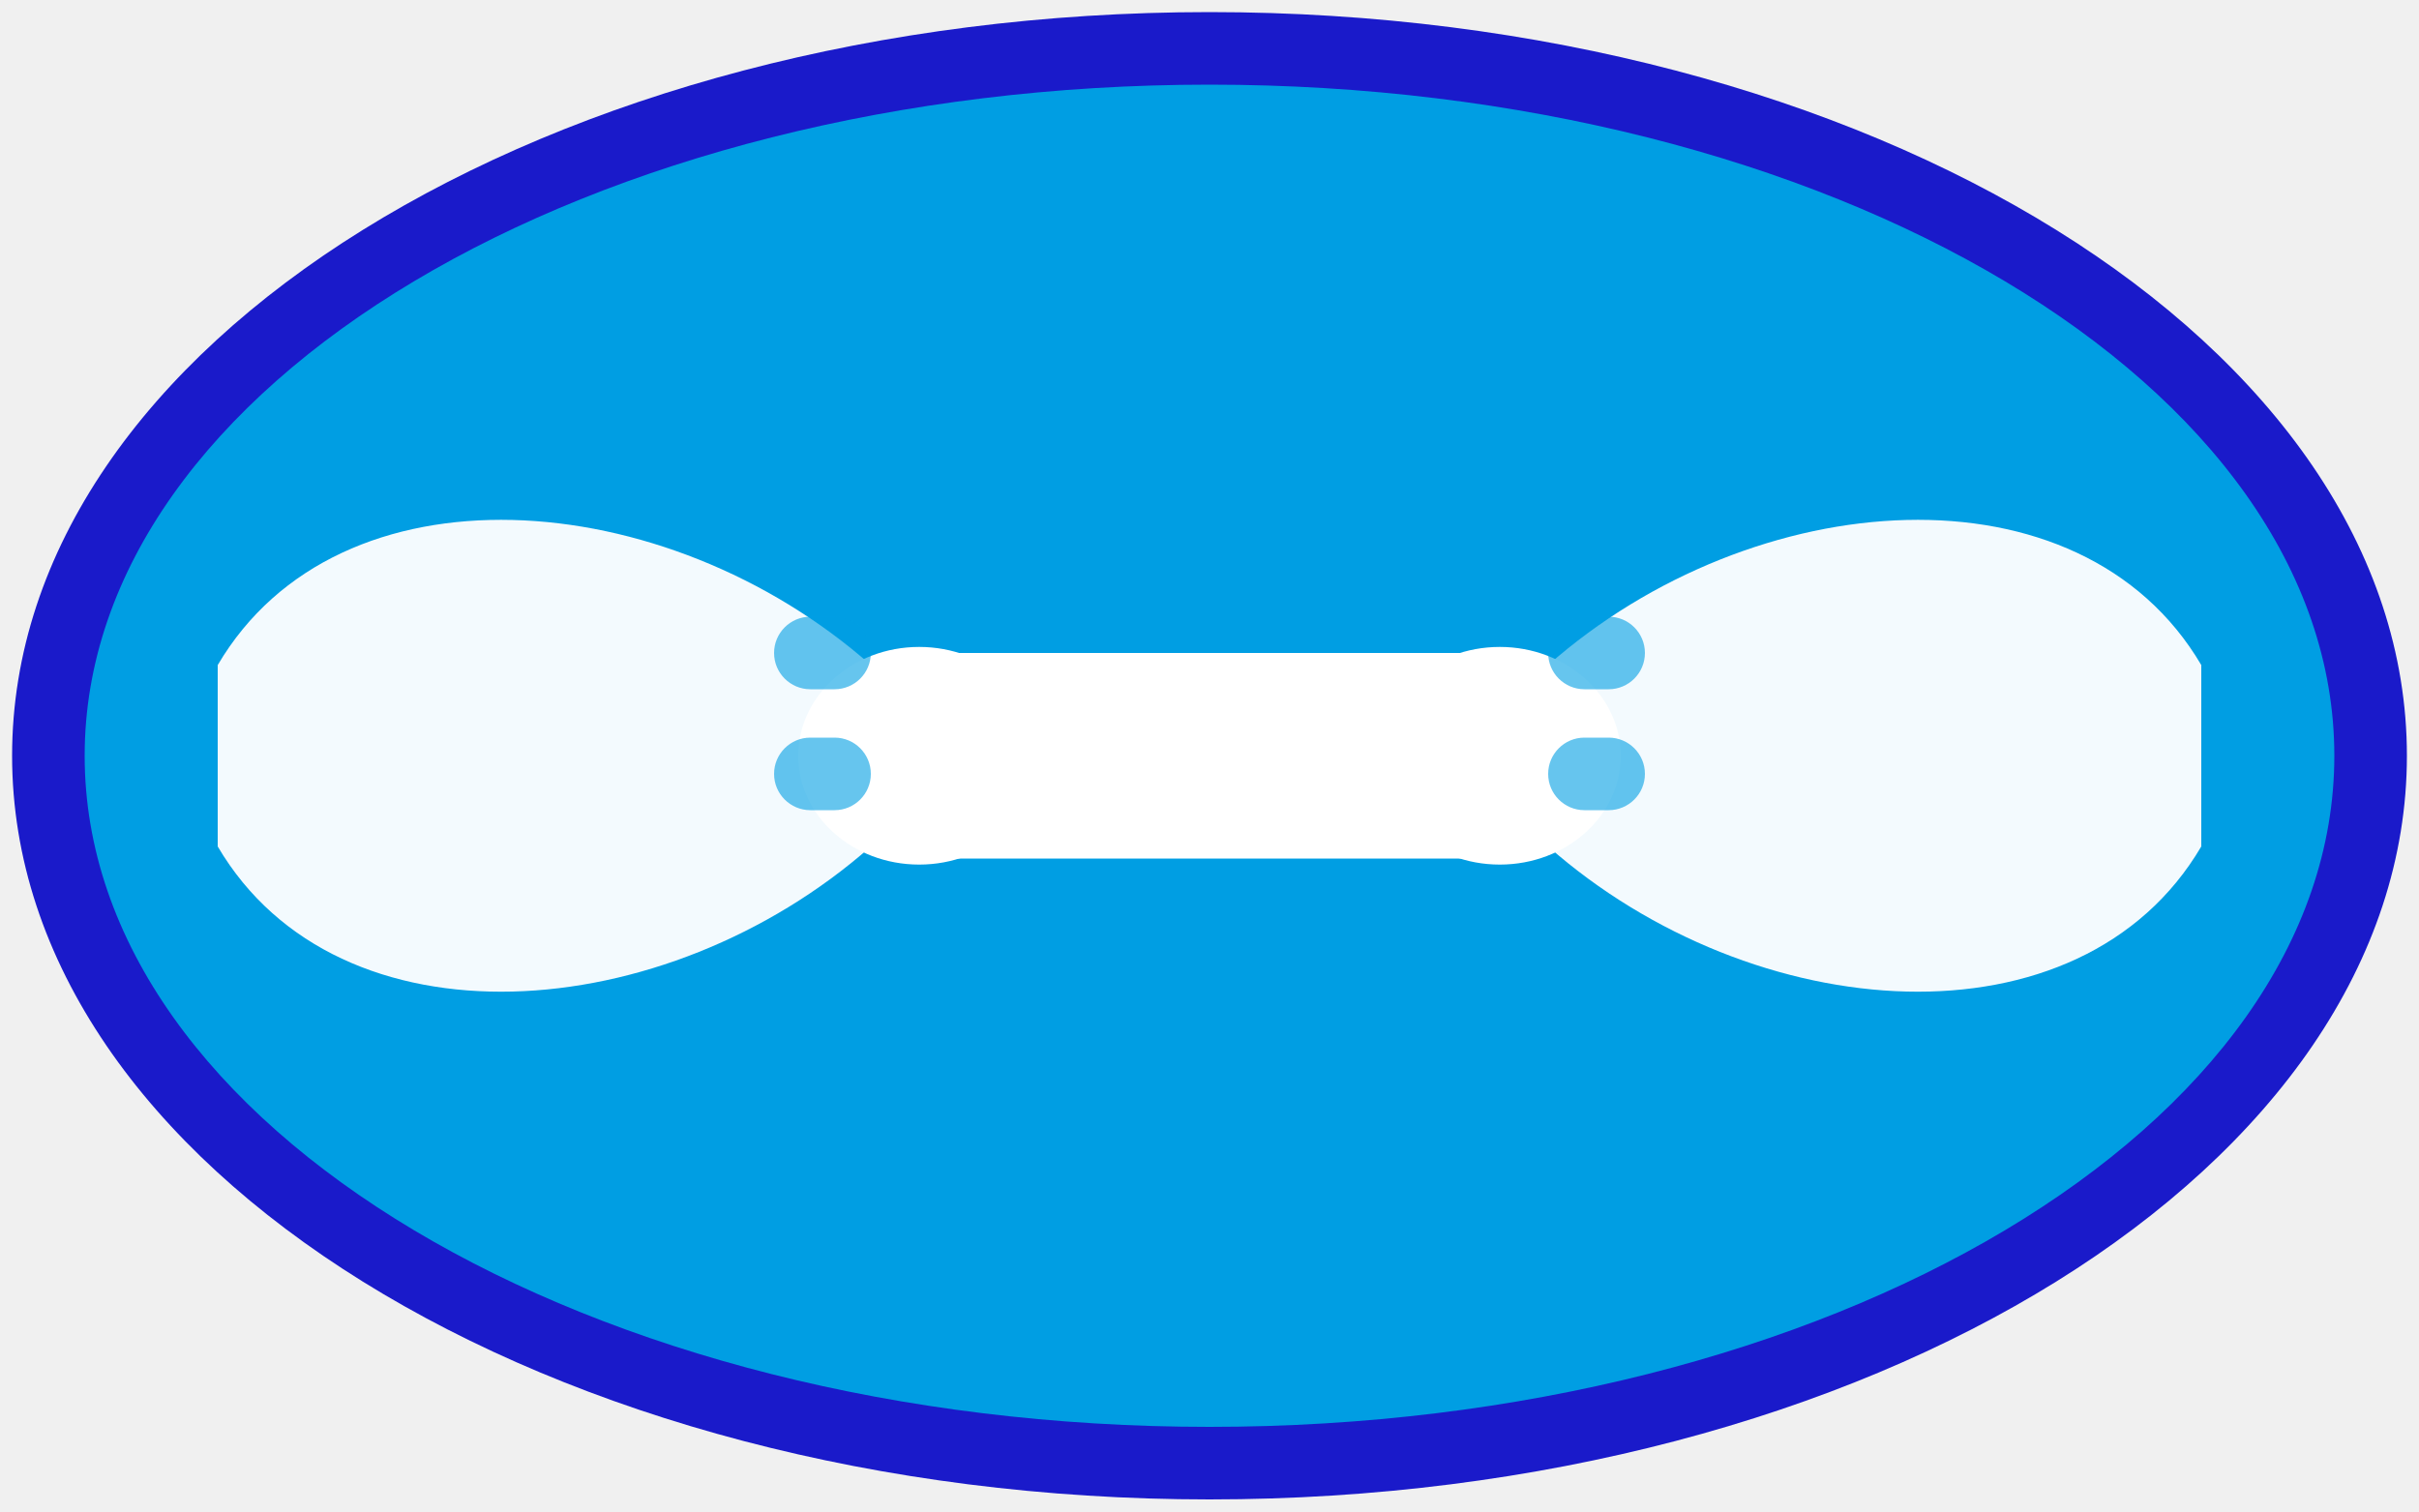
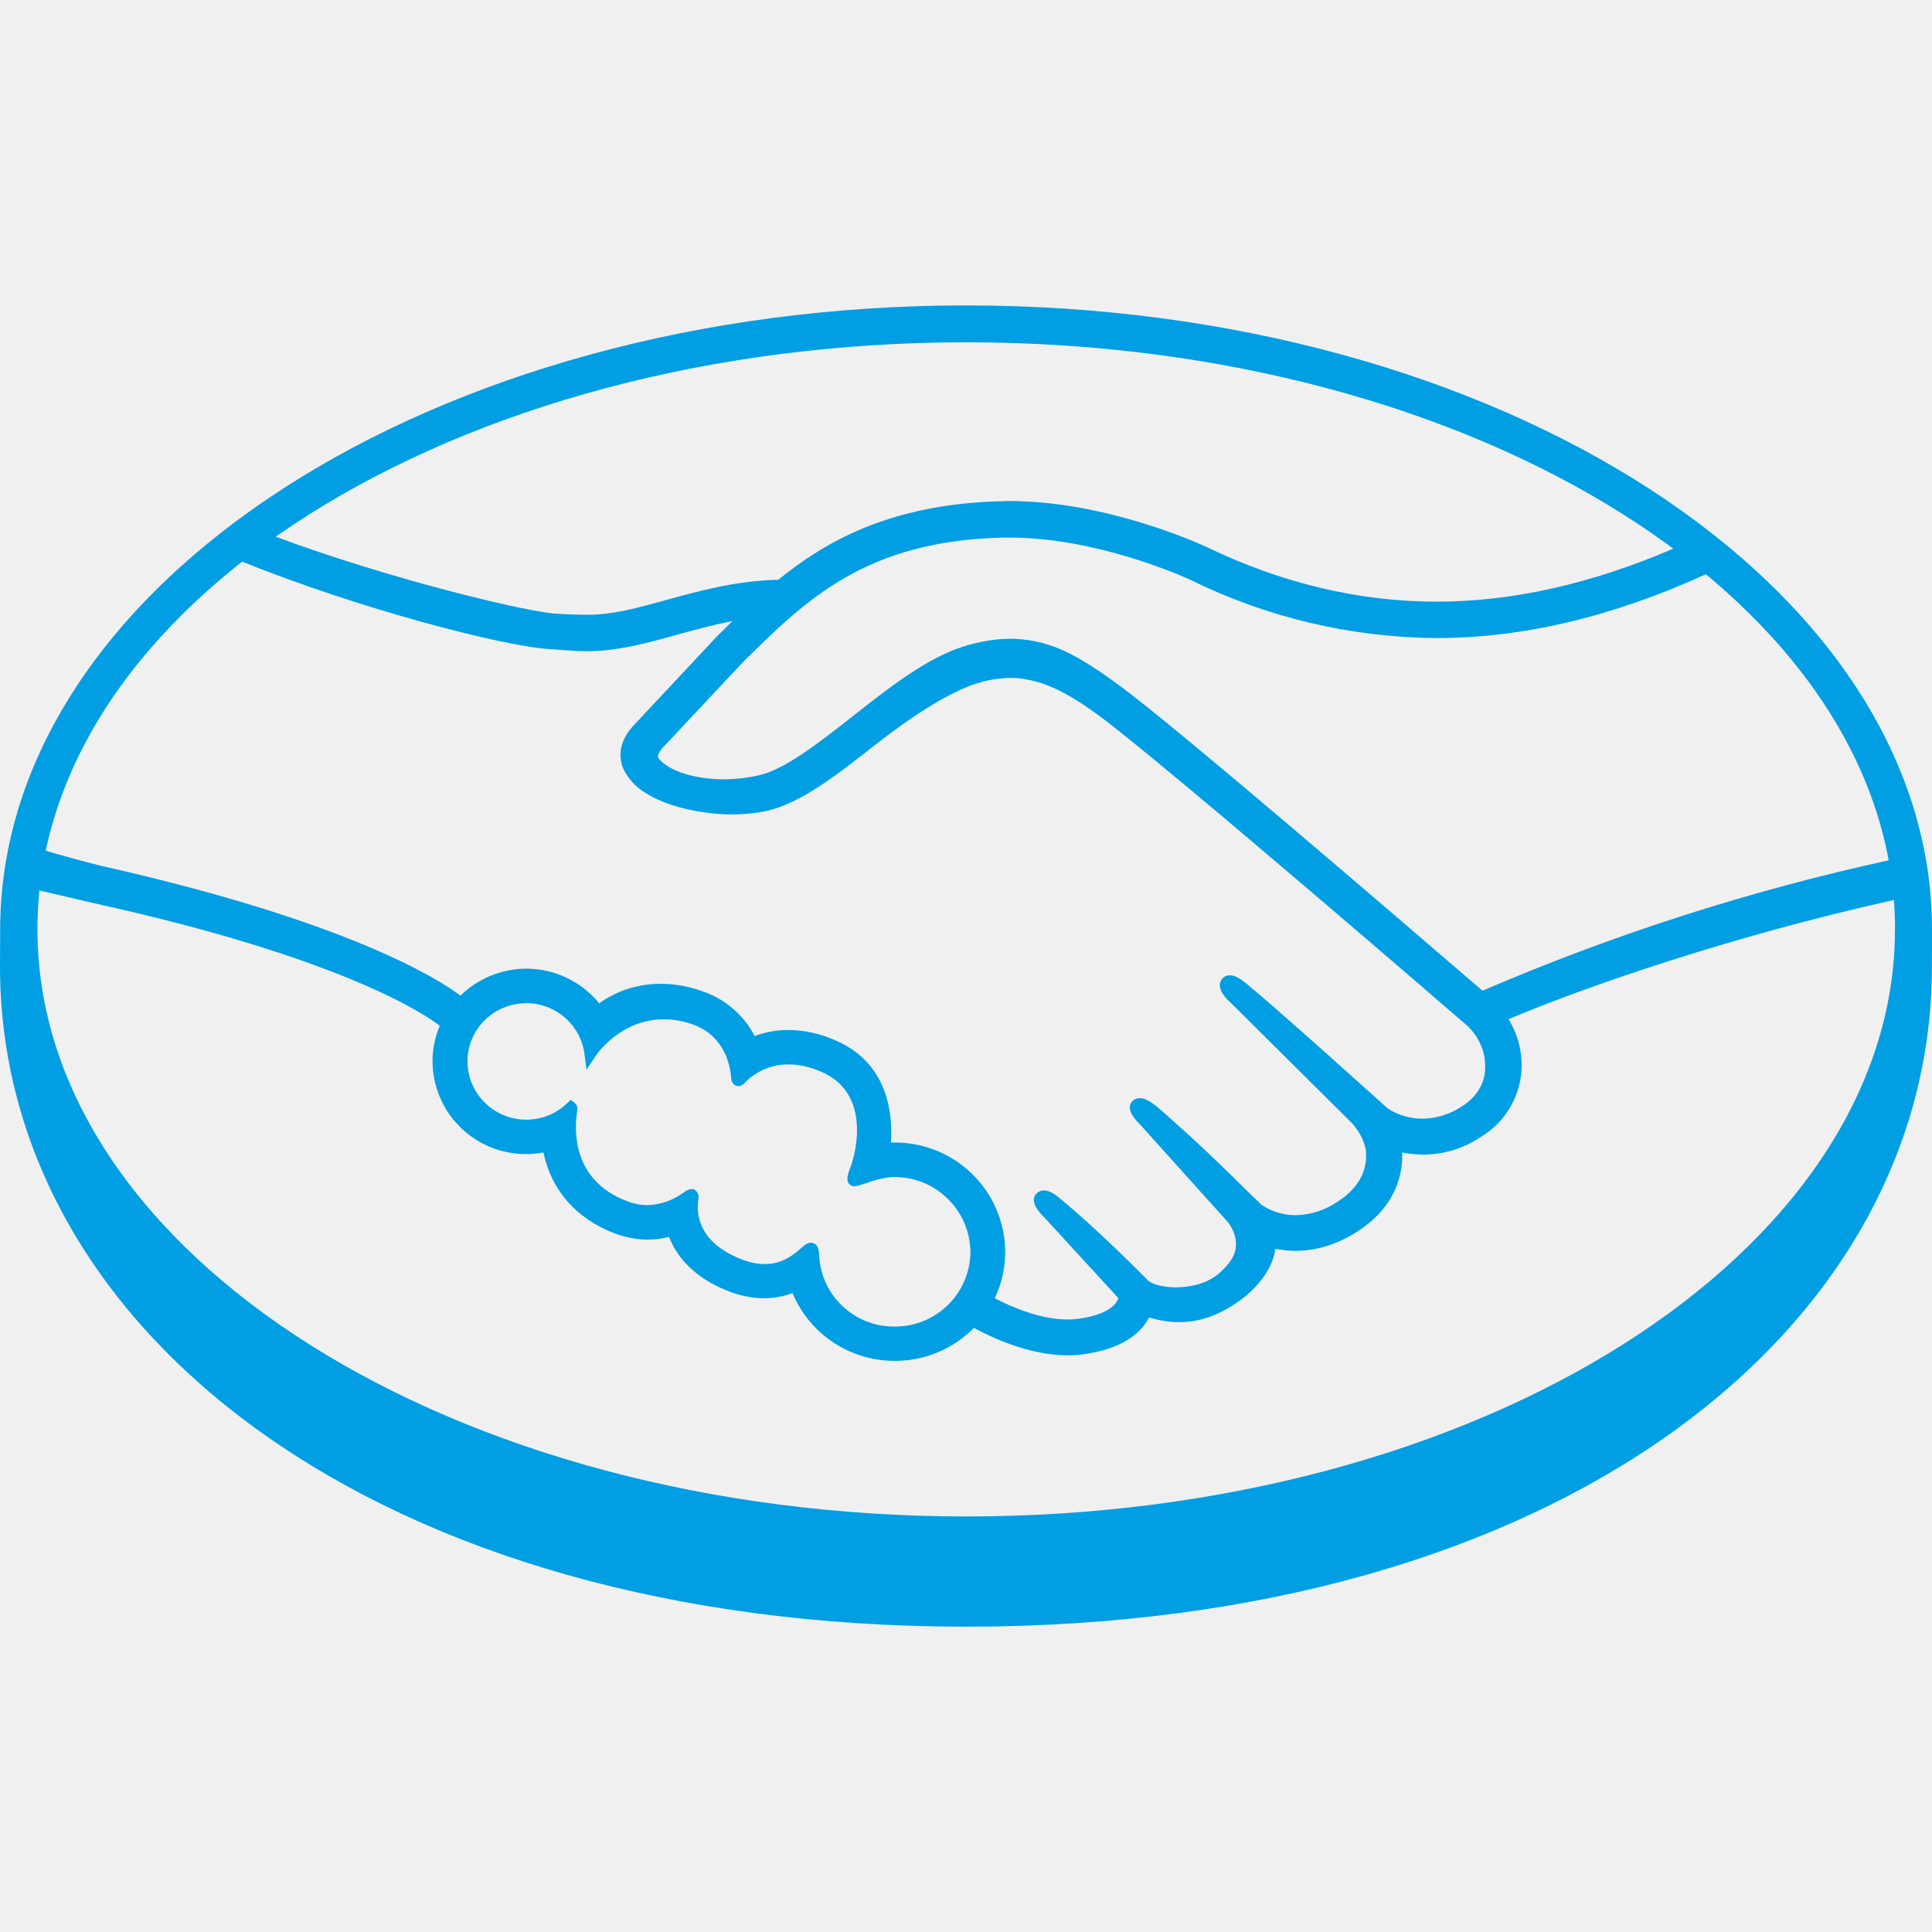
- <svg xmlns="http://www.w3.org/2000/svg" viewBox="0 0 200 125" fill="none">
-   <ellipse cx="100" cy="62.5" rx="99" ry="61.5" fill="#1A1ACA" />
-   <ellipse cx="100" cy="62.5" rx="93" ry="55.5" fill="#009EE3" />
-   <path d="M18 55 C28 38 55 40 72 55 L80 62 L72 70 C55 85 28 87 18 70 Z" fill="white" opacity="0.95" />
-   <path d="M182 55 C172 38 145 40 128 55 L120 62 L128 70 C145 85 172 87 182 70 Z" fill="white" opacity="0.95" />
-   <ellipse cx="76" cy="62.5" rx="10" ry="9" fill="white" />
-   <ellipse cx="124" cy="62.5" rx="10" ry="9" fill="white" />
-   <rect x="74" y="54" width="52" height="17" rx="5" fill="white" />
-   <rect x="64" y="51" width="8" height="6" rx="3" fill="#009EE3" opacity="0.6" />
-   <rect x="64" y="61" width="8" height="6" rx="3" fill="#009EE3" opacity="0.6" />
-   <rect x="128" y="51" width="8" height="6" rx="3" fill="#009EE3" opacity="0.6" />
-   <rect x="128" y="61" width="8" height="6" rx="3" fill="#009EE3" opacity="0.6" />
+ <svg xmlns="http://www.w3.org/2000/svg" role="img" viewBox="0 0 24 24">
+   <path fill="#009EE3" d="M11.115 16.479a.93.927 0 0 1-.939-.886c-.002-.042-.006-.155-.103-.155-.04 0-.074.023-.113.059-.112.103-.254.206-.46.206a.816.814 0 0 1-.305-.066c-.535-.214-.542-.578-.521-.725.006-.038.007-.08-.02-.11l-.032-.03h-.034c-.027 0-.055.012-.093.039a.788.786 0 0 1-.454.16.7.699 0 0 1-.253-.05c-.708-.27-.65-.928-.617-1.126.005-.041-.005-.072-.03-.092l-.05-.04-.047.043a.728.726 0 0 1-.505.203.73.728 0 0 1-.732-.725c0-.4.328-.722.732-.722.364 0 .675.27.721.63l.026.195.11-.165c.01-.018.307-.46.852-.46.102 0 .21.016.316.05.434.13.508.52.519.68.008.094.075.1.09.1.037 0 .064-.024.083-.045a.746.744 0 0 1 .54-.225c.128 0 .263.03.402.09.69.293.379 1.158.374 1.167-.058.144-.061.207-.005.244l.027.013h.02c.03 0 .07-.014.134-.035.093-.032.235-.08.367-.08a.944.942 0 0 1 .94.93.936.934 0 0 1-.94.928zm7.302-4.171c-1.138-.98-3.768-3.24-4.481-3.77-.406-.302-.685-.462-.928-.533a1.559 1.554 0 0 0-.456-.07c-.182 0-.376.032-.58.095-.46.145-.918.505-1.362.854l-.023.018c-.414.324-.84.66-1.164.73a1.986 1.98 0 0 1-.43.049c-.362 0-.687-.104-.81-.258-.02-.025-.007-.066.04-.125l.008-.008 1-1.067c.783-.774 1.525-1.506 3.23-1.545h.085c1.062 0 2.12.469 2.24.524a7.03 7.03 0 0 0 3.056.724c1.076 0 2.188-.263 3.354-.795a9.135 9.11 0 0 0-.405-.317c-1.025.44-2.003.66-2.946.66-.962 0-1.925-.229-2.858-.68-.05-.022-1.22-.567-2.44-.57-.032 0-.065 0-.096.002-1.434.033-2.24.536-2.782.976-.528.013-.982.138-1.388.25-.361.1-.673.186-.979.185-.125 0-.35-.01-.37-.012-.35-.01-2.115-.437-3.518-.962-.143.1-.28.203-.415.31 1.466.593 3.25 1.053 3.812 1.089.157.01.323.027.491.027.372 0 .744-.103 1.104-.203.213-.059.446-.123.692-.17l-.196.194-1.017 1.087c-.08.08-.254.294-.14.557a.705.703 0 0 0 .268.292c.243.162.677.27 1.08.271.152 0 .297-.015.43-.044.427-.095.874-.448 1.349-.82.377-.296.913-.672 1.323-.782a1.494 1.49 0 0 1 .37-.05.611.61 0 0 1 .095.005c.27.034.533.125 1.003.472.835.62 4.531 3.815 4.566 3.846.002.002.238.203.22.537-.007.186-.11.352-.294.466a.902.9 0 0 1-.484.15.804.802 0 0 1-.428-.124c-.014-.01-1.28-1.157-1.746-1.543-.074-.06-.146-.115-.22-.115a.122.122 0 0 0-.096.045c-.073.09.01.212.105.294l1.48 1.47c.002 0 .184.17.204.395.012.244-.106.447-.35.606a.957.955 0 0 1-.526.171.766.764 0 0 1-.42-.127l-.214-.206a21.035 20.978 0 0 0-1.08-1.009c-.072-.058-.148-.112-.221-.112a.127.127 0 0 0-.094.038c-.033.037-.056.103.028.212a.698.696 0 0 0 .075.083l1.078 1.198c.01.01.222.26.024.511l-.038.048a1.18 1.178 0 0 1-.1.096c-.184.15-.43.164-.527.164a.8.798 0 0 1-.147-.012c-.106-.018-.178-.048-.212-.089l-.013-.013c-.06-.06-.602-.609-1.054-.98-.059-.05-.133-.11-.21-.11a.128.128 0 0 0-.096.042c-.09.096.044.24.1.293l.92 1.003a.204.204 0 0 1-.033.062c-.033.044-.144.155-.479.196a.91.907 0 0 1-.122.007c-.345 0-.712-.164-.902-.264a1.343 1.34 0 0 0 .13-.576 1.368 1.365 0 0 0-1.42-1.357c.024-.342-.025-.99-.697-1.274a1.455 1.452 0 0 0-.575-.125c-.146 0-.287.025-.42.075a1.153 1.15 0 0 0-.671-.564 1.52 1.515 0 0 0-.494-.085c-.28 0-.537.08-.767.242a1.168 1.165 0 0 0-.903-.43 1.173 1.17 0 0 0-.82.335c-.287-.217-1.425-.93-4.467-1.613a17.39 17.344 0 0 1-.692-.189 4.822 4.82 0 0 0-.077.494l.67.157c3.108.682 4.136 1.391 4.309 1.525a1.145 1.142 0 0 0-.09.442 1.16 1.158 0 0 0 1.378 1.132c.096.467.406.821.879 1.003a1.165 1.162 0 0 0 .415.08c.09 0 .179-.012.266-.034.086.22.282.493.722.668a1.233 1.23 0 0 0 .457.094c.122 0 .241-.022.355-.063a1.373 1.37 0 0 0 1.269.841c.37.002.726-.147.985-.41.221.121.688.341 1.163.341.06 0 .118-.002.175-.01.47-.059.689-.24.789-.382a.571.57 0 0 0 .048-.078c.11.032.234.058.373.058.255 0 .501-.086.75-.265.244-.174.418-.424.444-.637v-.01c.083.017.167.026.251.026.265 0 .527-.082.773-.242.48-.31.562-.715.554-.98a1.28 1.279 0 0 0 .978-.194 1.04 1.04 0 0 0 .502-.808 1.088 1.085 0 0 0-.16-.653c.804-.342 2.636-1.003 4.795-1.483a4.734 4.721 0 0 0-.067-.492 27.742 27.667 0 0 0-5.049 1.62zm5.123-.763c0 4.027-5.166 7.293-11.537 7.293-6.372 0-11.538-3.266-11.538-7.293 0-4.028 5.165-7.293 11.539-7.293 6.371 0 11.537 3.265 11.537 7.293zm.46.004c0-4.272-5.374-7.755-12-7.755S.002 7.277.002 11.55L0 12.004c0 4.533 4.695 8.203 11.999 8.203 7.347 0 12-3.67 12-8.204z" />
</svg>
